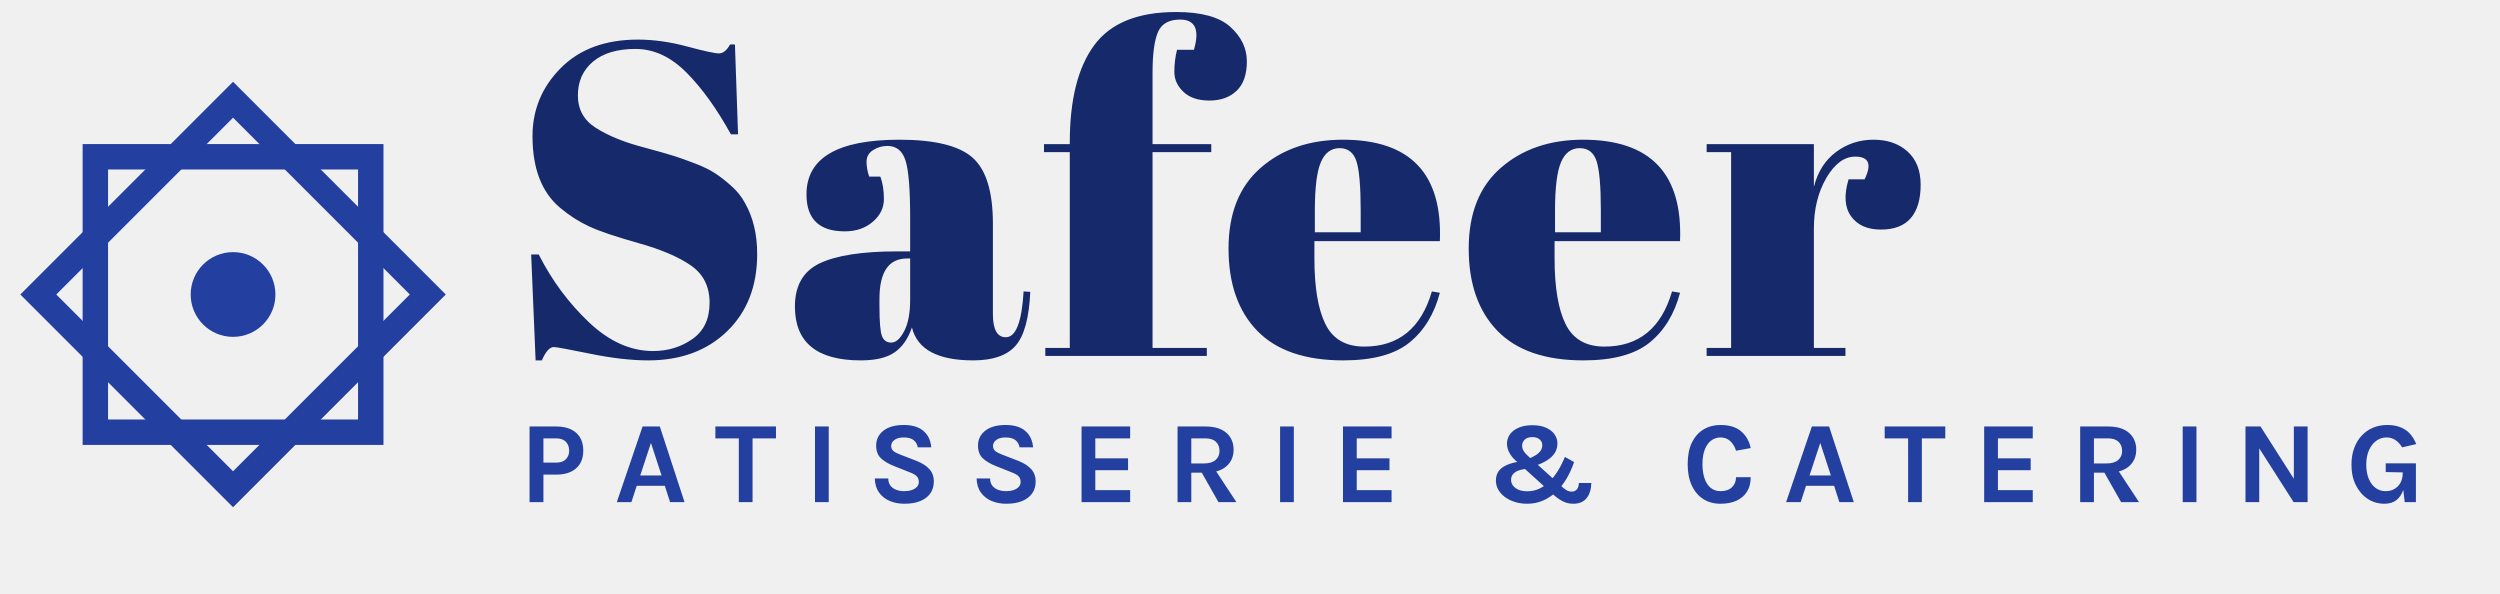
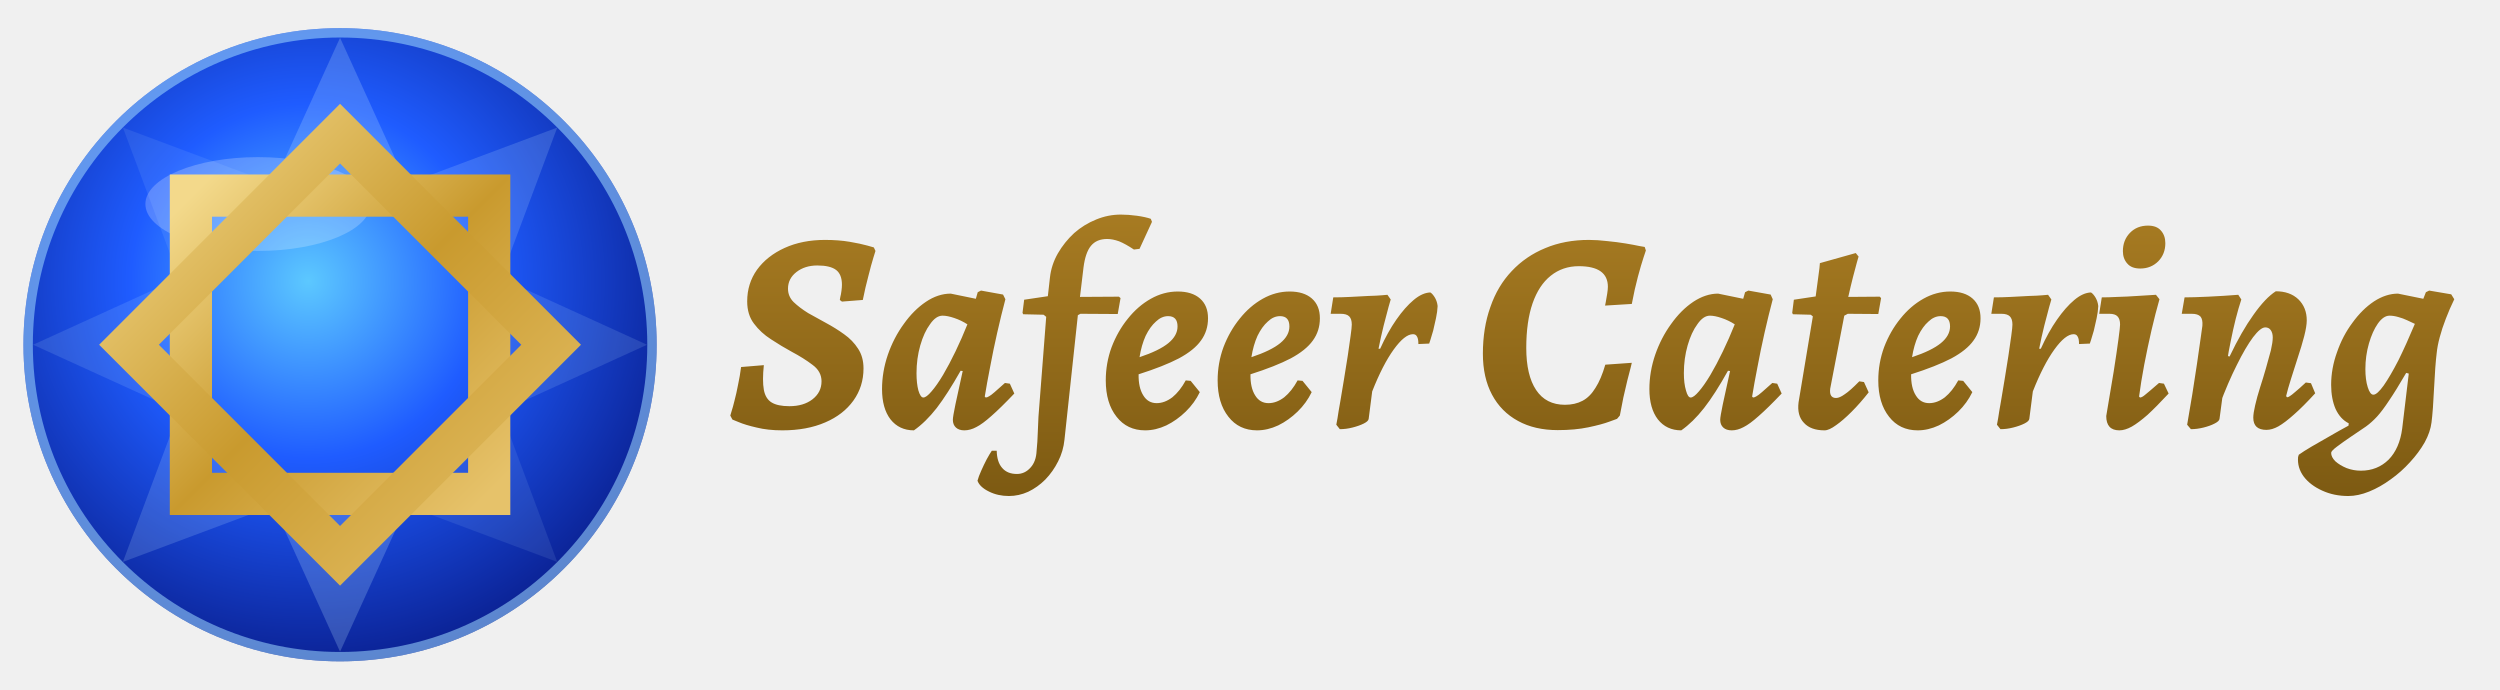
- <svg xmlns="http://www.w3.org/2000/svg" viewBox="0 0 236 56">
-   <g transform="translate(22,27.8)">
-     <rect x="-13" y="-13" width="26" height="26" fill="none" stroke="#2340a0" stroke-width="2.4" />
-     <rect x="-13" y="-13" width="26" height="26" fill="none" stroke="#2340a0" stroke-width="2.4" transform="rotate(45)" />
-     <circle r="4" fill="#2340a0" />
-   </g>
-   <path transform="translate(48,0)" fill="#16296b" d="M13.65 33.138Q15.75 33.138 17.367 32.004Q18.984 30.87 18.984 28.581Q18.984 26.292 17.241 25.074Q15.498 23.856 12.285 22.953Q9.072 22.05 7.623 21.378Q6.174 20.706 4.872 19.614Q2.268 17.43 2.268 12.852Q2.268 9.114 4.935 6.426Q7.602 3.738 12.222 3.738Q14.448 3.738 16.863 4.389Q19.278 5.04 19.866 5.04Q20.454 5.04 20.916 4.2H21.378L21.672 12.684H21.0Q18.984 9.03 16.779 6.825Q14.574 4.62 11.991 4.62Q9.408 4.62 7.98 5.817Q6.552 7.014 6.552 9.009Q6.552 11.004 8.253 12.075Q9.954 13.146 12.432 13.818Q14.91 14.49 15.687 14.742Q16.464 14.994 17.619 15.435Q18.774 15.876 19.509 16.359Q20.244 16.842 21.063 17.577Q21.882 18.312 22.344 19.194Q23.478 21.21 23.478 23.982Q23.478 28.518 20.643 31.269Q17.808 34.02 13.188 34.02Q10.794 34.02 7.707 33.39Q4.62 32.76 4.284 32.76Q3.696 32.76 3.15 34.02H2.562L2.142 24.024H2.856Q4.704 27.678 7.581 30.408Q10.458 33.138 13.65 33.138Z M36.7 23.73H37.918V20.496Q37.918 16.506 37.477 15.141Q37.036 13.776 35.776 13.776Q35.02 13.776 34.411 14.175Q33.802 14.574 33.802 15.267Q33.802 15.96 34.054 16.674H35.104Q35.44 17.556 35.44 18.795Q35.44 20.034 34.39 20.937Q33.34 21.84 31.744 21.84Q28.132 21.84 28.132 18.354Q28.132 13.188 36.91 13.188Q41.908 13.188 43.819 14.889Q45.73 16.59 45.73 21.126V29.652Q45.73 31.836 46.948 31.836Q48.376 31.836 48.628 27.51L49.258 27.552Q49.09 31.248 47.872 32.634Q46.654 34.02 43.882 34.02Q38.842 34.02 38.086 30.912Q37.54 32.508 36.448 33.264Q35.356 34.02 33.256 34.02Q27.04 34.02 27.04 28.938Q27.04 25.956 29.413 24.843Q31.786 23.73 36.7 23.73ZM37.918 28.308V24.402H37.624Q35.02 24.402 35.02 28.224V28.896Q35.02 31.08 35.251 31.71Q35.482 32.34 36.133 32.34Q36.784 32.34 37.351 31.269Q37.918 30.198 37.918 28.308Z M63.404 1.848Q61.808 1.848 61.304 3.045Q60.8 4.242 60.8 6.888V13.608H66.344V14.364H60.8V32.844H65.924V33.6H50.678V32.844H52.988V14.364H50.552V13.608H52.988V13.44Q52.988 7.392 55.298 4.263Q57.608 1.134 63.026 1.134Q66.596 1.134 68.15 2.541Q69.704 3.948 69.704 5.796Q69.704 7.644 68.738 8.568Q67.772 9.492 66.176 9.492Q64.58 9.492 63.719 8.673Q62.858 7.854 62.858 6.783Q62.858 5.712 63.11 4.704H64.706Q65.546 1.848 63.404 1.848Z M78.768 13.188Q88.302 13.188 87.924 22.764H76.08V24.402Q76.08 28.518 77.13 30.618Q78.18 32.718 80.784 32.718Q85.656 32.718 87.168 27.51L87.924 27.636Q87.126 30.66 85.047 32.34Q82.968 34.02 78.81 34.02Q73.392 34.02 70.683 31.227Q67.974 28.434 67.974 23.457Q67.974 18.48 71.019 15.834Q74.064 13.188 78.768 13.188ZM76.122 21.924H80.448V19.866Q80.448 16.464 80.049 15.225Q79.65 13.986 78.453 13.986Q77.256 13.986 76.689 15.309Q76.122 16.632 76.122 19.866Z M101.44 13.188Q110.974 13.188 110.596 22.764H98.752V24.402Q98.752 28.518 99.802 30.618Q100.852 32.718 103.456 32.718Q108.328 32.718 109.84 27.51L110.596 27.636Q109.798 30.66 107.719 32.34Q105.64 34.02 101.482 34.02Q96.064 34.02 93.355 31.227Q90.646 28.434 90.646 23.457Q90.646 18.48 93.691 15.834Q96.736 13.188 101.44 13.188ZM98.794 21.924H103.12V19.866Q103.12 16.464 102.721 15.225Q102.322 13.986 101.125 13.986Q99.928 13.986 99.361 15.309Q98.794 16.632 98.794 19.866Z M127.136 14.784Q125.582 14.784 124.406 16.8Q123.23 18.816 123.23 21.588V32.844H126.212V33.6H113.108V32.844H115.418V14.364H113.108V13.608H123.23V17.64Q123.776 15.498 125.33 14.343Q126.884 13.188 128.858 13.188Q130.832 13.188 132.071 14.301Q133.31 15.414 133.31 17.451Q133.31 19.488 132.386 20.58Q131.462 21.672 129.551 21.672Q127.64 21.672 126.737 20.412Q125.834 19.152 126.506 16.926H128.018Q129.068 14.784 127.136 14.784Z" />
-   <path transform="translate(49,38.6)" fill="#2340a0" d="M0.99 8.8V1.661H3.509Q4.713 1.661 5.387 2.255Q6.061 2.849 6.061 3.938Q6.061 5.016 5.387 5.61Q4.713 6.204 3.509 6.204H2.299V8.8ZM2.299 5.071H3.509Q4.114 5.071 4.422 4.752Q4.73 4.433 4.73 3.938Q4.73 3.432 4.422 3.108Q4.114 2.783 3.509 2.783H2.299Z M9.227 8.8 11.659 1.661H13.287L15.619 8.8H14.255L13.759 7.26H11.108L10.602 8.8ZM11.438 6.281H13.451L12.45 3.212Z M18.532 2.783V1.661H24.252V2.783H21.75L22.041 2.486V8.8H20.743V2.486L21.035 2.783Z M27.936 8.8V1.661H29.233V8.8Z M36.371 8.954Q35.629 8.954 35.004 8.696Q34.38 8.437 33.992 7.909Q33.605 7.381 33.577 6.567H34.853Q34.853 6.98 35.056 7.244Q35.26 7.508 35.604 7.637Q35.948 7.766 36.36 7.766Q36.756 7.766 37.067 7.662Q37.377 7.557 37.556 7.362Q37.735 7.167 37.735 6.897Q37.735 6.54 37.518 6.336Q37.3 6.133 36.822 5.962L35.414 5.401Q34.589 5.077 34.149 4.648Q33.709 4.219 33.709 3.465Q33.709 2.596 34.397 2.057Q35.084 1.518 36.316 1.518Q37.515 1.518 38.169 2.076Q38.824 2.635 38.912 3.63H37.636Q37.565 3.207 37.251 2.951Q36.938 2.695 36.316 2.695Q35.766 2.695 35.447 2.923Q35.128 3.152 35.128 3.498Q35.128 3.795 35.329 3.968Q35.529 4.142 35.953 4.301L37.515 4.906Q38.307 5.214 38.731 5.682Q39.154 6.149 39.154 6.853Q39.154 7.497 38.83 7.967Q38.505 8.437 37.883 8.696Q37.262 8.954 36.371 8.954Z M45.983 8.954Q45.241 8.954 44.617 8.696Q43.992 8.437 43.605 7.909Q43.217 7.381 43.19 6.567H44.465Q44.465 6.98 44.669 7.244Q44.873 7.508 45.216 7.637Q45.56 7.766 45.972 7.766Q46.368 7.766 46.679 7.662Q46.99 7.557 47.169 7.362Q47.347 7.167 47.347 6.897Q47.347 6.54 47.13 6.336Q46.913 6.133 46.434 5.962L45.026 5.401Q44.201 5.077 43.761 4.648Q43.322 4.219 43.322 3.465Q43.322 2.596 44.009 2.057Q44.697 1.518 45.928 1.518Q47.127 1.518 47.782 2.076Q48.436 2.635 48.524 3.63H47.248Q47.177 3.207 46.864 2.951Q46.55 2.695 45.928 2.695Q45.379 2.695 45.059 2.923Q44.74 3.152 44.74 3.498Q44.74 3.795 44.941 3.968Q45.142 4.142 45.566 4.301L47.127 4.906Q47.919 5.214 48.343 5.682Q48.767 6.149 48.767 6.853Q48.767 7.497 48.442 7.967Q48.117 8.437 47.496 8.696Q46.874 8.954 45.983 8.954Z M53.099 8.8V1.661H57.686V2.783H54.397V4.664H57.488V5.786H54.397V7.667H57.686V8.8Z M62.161 8.8V1.661H64.801Q66.083 1.661 66.768 2.261Q67.452 2.86 67.452 3.85Q67.452 4.824 66.768 5.42Q66.083 6.017 64.801 6.017H63.459V8.8ZM66.022 8.8 64.13 5.456H65.516L67.716 8.8ZM63.459 5.148H64.669Q65.384 5.148 65.753 4.821Q66.121 4.494 66.121 3.971Q66.121 3.438 65.786 3.11Q65.45 2.783 64.801 2.783H63.459Z M71.84 8.8V1.661H73.138V8.8Z M77.778 8.8V1.661H82.365V2.783H79.076V4.664H82.167V5.786H79.076V7.667H82.365V8.8Z  M99.517 8.954Q98.983 8.954 98.521 8.72Q98.059 8.487 97.537 8.008L94.05 4.851Q93.703 4.538 93.481 4.131Q93.258 3.724 93.258 3.278Q93.258 2.794 93.538 2.401Q93.819 2.008 94.358 1.774Q94.897 1.54 95.667 1.54Q96.409 1.54 96.935 1.771Q97.46 2.002 97.74 2.393Q98.021 2.783 98.021 3.256Q98.021 3.751 97.779 4.144Q97.537 4.538 97.053 4.848Q96.569 5.159 95.843 5.401L95.161 4.763Q95.656 4.571 95.972 4.37Q96.288 4.169 96.44 3.938Q96.591 3.707 96.591 3.421Q96.591 3.091 96.335 2.877Q96.079 2.662 95.667 2.662Q95.188 2.662 94.938 2.896Q94.688 3.13 94.688 3.465Q94.688 3.718 94.814 3.944Q94.941 4.169 95.205 4.411L98.582 7.458Q98.785 7.629 98.959 7.719Q99.132 7.81 99.385 7.81Q99.649 7.81 99.839 7.618Q100.028 7.425 100.045 6.996H101.222Q101.2 7.893 100.776 8.423Q100.353 8.954 99.517 8.954ZM95.161 8.954Q94.55 8.954 94.017 8.789Q93.483 8.624 93.076 8.327Q92.669 8.03 92.441 7.631Q92.213 7.233 92.213 6.765Q92.213 5.918 92.903 5.478Q93.593 5.038 94.82 4.939L95.238 5.643Q94.396 5.715 94.02 5.981Q93.643 6.248 93.643 6.688Q93.643 6.991 93.825 7.235Q94.006 7.48 94.347 7.629Q94.688 7.777 95.172 7.777Q95.788 7.777 96.31 7.532Q96.833 7.288 97.276 6.85Q97.718 6.413 98.081 5.822Q98.444 5.231 98.725 4.532L99.594 5.016Q99.297 5.896 98.86 6.619Q98.422 7.343 97.862 7.865Q97.3 8.388 96.621 8.671Q95.942 8.954 95.161 8.954Z  M113.418 8.954Q112.477 8.954 111.782 8.506Q111.086 8.058 110.701 7.222Q110.316 6.386 110.316 5.214Q110.316 4.004 110.715 3.182Q111.113 2.36 111.815 1.939Q112.516 1.518 113.418 1.518Q114.666 1.518 115.368 2.123Q116.069 2.728 116.267 3.696L114.881 3.949Q114.71 3.388 114.337 3.042Q113.962 2.695 113.418 2.695Q112.939 2.695 112.554 2.973Q112.169 3.251 111.941 3.812Q111.713 4.373 111.713 5.214Q111.713 6.006 111.914 6.578Q112.114 7.15 112.494 7.458Q112.873 7.766 113.418 7.766Q114.116 7.766 114.499 7.395Q114.881 7.024 114.881 6.446H116.267Q116.267 7.244 115.923 7.802Q115.579 8.36 114.941 8.657Q114.303 8.954 113.418 8.954Z M119.609 8.8 122.04 1.661H123.668L126 8.8H124.636L124.141 7.26H121.49L120.984 8.8ZM121.82 6.281H123.833L122.832 3.212Z M128.914 2.783V1.661H134.634V2.783H132.131L132.423 2.486V8.8H131.125V2.486L131.416 2.783Z M138.306 8.8V1.661H142.893V2.783H139.604V4.664H142.695V5.786H139.604V7.667H142.893V8.8Z M147.369 8.8V1.661H150.009Q151.29 1.661 151.975 2.261Q152.66 2.86 152.66 3.85Q152.66 4.824 151.975 5.42Q151.29 6.017 150.009 6.017H148.667V8.8ZM151.23 8.8 149.338 5.456H150.724L152.924 8.8ZM148.667 5.148H149.877Q150.592 5.148 150.96 4.821Q151.329 4.494 151.329 3.971Q151.329 3.438 150.993 3.11Q150.658 2.783 150.009 2.783H148.667Z M157.047 8.8V1.661H158.345V8.8Z M162.975 1.661H164.394L167.639 6.754H167.54V1.661H168.838V8.8H167.518L164.064 3.399H164.273V8.8H162.975Z M176.091 8.954Q175.216 8.954 174.512 8.492Q173.808 8.03 173.393 7.202Q172.978 6.375 172.978 5.269Q172.978 4.395 173.234 3.702Q173.489 3.009 173.946 2.519Q174.402 2.03 175.018 1.774Q175.634 1.518 176.355 1.518Q177.356 1.518 178.035 1.953Q178.714 2.387 179.094 3.322L177.763 3.63Q177.482 3.174 177.117 2.934Q176.751 2.695 176.289 2.695Q175.761 2.695 175.327 3.006Q174.892 3.317 174.633 3.894Q174.375 4.472 174.375 5.269Q174.375 6.017 174.603 6.578Q174.831 7.139 175.244 7.453Q175.656 7.766 176.201 7.766Q176.663 7.766 177.029 7.56Q177.394 7.354 177.606 6.969Q177.818 6.584 177.818 6.039H178.104Q178.104 6.93 177.892 7.585Q177.68 8.239 177.235 8.597Q176.789 8.954 176.091 8.954ZM178.005 8.8 177.818 7.227V5.995L176.212 5.962V5.137H179.061V8.8Z" />
+ <svg xmlns="http://www.w3.org/2000/svg" viewBox="40 40 1066 294" role="img" aria-label="Safeer Catering">
+   <defs>
+     <radialGradient id="saf" cx="45%" cy="40%" r="62%">
+       <stop offset="0" stop-color="#5cc8ff" />
+       <stop offset=".45" stop-color="#1f5cff" />
+       <stop offset="1" stop-color="#0a1f8f" />
+     </radialGradient>
+     <linearGradient id="goud" x1="0" y1="0" x2="1" y2="1">
+       <stop offset="0" stop-color="#f3d98b" />
+       <stop offset=".5" stop-color="#c99a2e" />
+       <stop offset="1" stop-color="#e6c26a" />
+     </linearGradient>
+     <linearGradient id="tg" x1="0" y1="0" x2="0" y2="1">
+       <stop offset="0" stop-color="#a77b22" />
+       <stop offset="1" stop-color="#7d5a12" />
+     </linearGradient>
+   </defs>
+   <circle cx="185" cy="187" r="135" fill="url(#saf)" />
+   <polygon points="253.6,215.4 277.6,279.6 213.4,255.6" fill="#bfe6ff" opacity="0.10" />
+   <polygon points="213.4,255.6 185.0,317.9 156.6,255.6" fill="#bfe6ff" opacity="0.22" />
+   <polygon points="156.6,255.6 92.4,279.6 116.4,215.4" fill="#bfe6ff" opacity="0.18" />
+   <polygon points="116.4,215.4 54.1,187.0 116.4,158.6" fill="#bfe6ff" opacity="0.14" />
+   <polygon points="116.4,158.6 92.4,94.4 156.6,118.4" fill="#bfe6ff" opacity="0.10" />
+   <polygon points="156.6,118.4 185.0,56.1 213.4,118.4" fill="#bfe6ff" opacity="0.22" />
+   <polygon points="213.4,118.4 277.6,94.4 253.6,158.6" fill="#bfe6ff" opacity="0.18" />
+   <polygon points="253.6,158.6 315.9,187.0 253.6,215.4" fill="#bfe6ff" opacity="0.14" />
+   <circle cx="185" cy="187" r="133" fill="none" stroke="#9fd8ff" stroke-opacity=".55" stroke-width="4" />
+   <ellipse cx="150" cy="127" rx="48" ry="20" fill="#fff" opacity=".22" />
+   <polygon points="248.6,250.6 121.4,250.6 121.4,123.4 248.6,123.4" fill="none" stroke="url(#goud)" stroke-width="18" stroke-linejoin="miter" />
+   <polygon points="185.0,277.0 95.0,187.0 185.0,97.0 275.0,187.0" fill="none" stroke="url(#goud)" stroke-width="18" stroke-linejoin="miter" />
+   <path fill="url(#tg)" d="M373.6 223.5Q367.4 223.5 362.6 222.3Q357.8 221.2 355 220Q352.3 218.9 352.3 218.9L351.4 217.2Q351.4 217.2 351.9 215.5Q352.5 213.7 353.2 210.8Q354 207.8 354.7 204.1Q355.5 200.4 356 196.5L365.7 195.7Q365 202.3 365.7 206.2Q366.4 210 369 211.6Q371.6 213.2 376.6 213.2Q382.6 213.2 386.4 210.3Q390.3 207.3 390.3 202.6Q390.3 198.4 386.5 195.6Q382.7 192.7 377.6 190Q373.2 187.6 368.8 184.7Q364.4 181.9 361.5 178Q358.6 174.2 358.6 168.5Q358.6 160.9 362.8 155Q367.1 149.1 374.6 145.7Q382.1 142.3 391.8 142.3Q397.6 142.3 402.3 143.1Q407 143.9 409.8 144.7Q412.6 145.5 412.6 145.5L413.3 147Q413.3 147 412.4 149.9Q411.5 152.8 410.3 157.6Q409 162.4 407.9 167.9L399 168.6L398.1 167.9Q398.1 167.9 398.3 166.7Q398.6 165.6 398.8 164Q399 162.5 399 161.4Q399 157 396.5 155.1Q394 153.2 388.5 153.2Q383.2 153.2 379.6 156Q376 158.8 376 163.1Q376 166.4 378.4 168.8Q380.9 171.2 384.6 173.5Q388.1 175.5 392.2 177.7Q396.3 179.9 399.9 182.5Q403.6 185.1 405.9 188.7Q408.2 192.2 408.2 197.1Q408.2 204.8 403.9 210.8Q399.6 216.8 391.9 220.1Q384.1 223.5 373.6 223.5ZM460.3 209.5Q460.9 209.5 461.7 209Q462.5 208.6 464.1 207.2Q465.7 205.8 468.5 203.3L470.6 203.6L472.5 207.8Q466.6 214 462.7 217.4Q458.9 220.8 456.3 222.1Q453.7 223.5 451.2 223.5Q448.9 223.5 447.6 222.3Q446.3 221.1 446.3 219Q446.3 217.7 447.4 212.4Q448.5 207.2 450.5 198.2L449.6 198.1Q444 208 439.4 214Q434.7 220 429.7 223.5Q423.4 223.5 419.7 218.8Q416.1 214.1 416.1 205.9Q416.1 198.5 418.6 191.2Q421.1 184 425.4 178.1Q429.6 172.2 434.8 168.7Q440 165.2 445.4 165.2L456.1 167.4L456.9 164.6L458.3 163.9L467.7 165.6L468.7 167.6Q466.9 174.4 465.2 181.9Q463.5 189.4 462.2 196.4Q460.8 203.5 459.9 209.1ZM433.7 209.5Q435 209.5 437.2 206.9Q439.4 204.4 442.1 199.9Q444.7 195.5 447.4 189.9Q450.1 184.3 452.5 178.3Q449.9 176.6 446.9 175.6Q444 174.6 441.9 174.6Q439.1 174.6 436.6 178.2Q434 181.7 432.4 187.3Q430.8 192.9 430.8 199.1Q430.8 203.5 431.6 206.5Q432.5 209.5 433.7 209.5ZM476 173.4 476.7 167.8 486.8 166.3 487.7 158.3Q488.3 152.9 491.1 148Q493.9 143.2 498 139.4Q502.2 135.7 507.4 133.6Q512.5 131.5 517.9 131.5Q521.2 131.5 524.8 132Q528.4 132.5 530.7 133.3L531.2 134.6L525.9 146.1L523.5 146.4Q519.9 144 517.2 142.9Q514.4 141.9 512.1 141.9Q507.6 141.9 505.2 144.8Q502.8 147.7 502 154.1L500.5 166.6L517.1 166.5L517.8 167.1L516.6 173.9L500.7 173.8L499.6 174.4L493.9 227.4Q493.4 232.4 491.2 236.7Q489 241.1 485.7 244.5Q482.4 247.8 478.4 249.7Q474.4 251.5 470.2 251.5Q465.5 251.5 461.7 249.6Q457.8 247.7 456.8 245Q457.3 243.1 458.4 240.7Q459.5 238.2 460.7 235.9Q462 233.5 462.9 232.2H465Q465.1 237 467.3 239.5Q469.5 242.1 473.6 242.1Q477 242.1 479.4 239.4Q481.8 236.8 482 232.3Q482.4 228.3 482.5 224.6Q482.6 220.9 482.8 217.7L486.1 175.1L485 174.2L476.3 174ZM555.1 175.7Q555.1 181.1 552.1 185.2Q549.2 189.3 542.7 192.8Q536.2 196.2 525.5 199.6Q525.4 205.3 527.5 208.6Q529.5 211.9 533.2 211.9Q536.6 211.9 539.9 209.4Q543.1 206.8 545.6 202.2L547.7 202.4L551.6 207.2Q549.4 211.8 545.6 215.5Q541.8 219.2 537.3 221.4Q532.8 223.5 528.3 223.5Q520.6 223.5 516.1 217.7Q511.5 211.9 511.5 202.2Q511.5 194.8 514 188Q516.6 181.2 520.9 175.9Q525.2 170.5 530.7 167.4Q536.2 164.3 542.2 164.3Q548.3 164.3 551.7 167.3Q555.1 170.3 555.1 175.7ZM538.1 174.8Q535.3 174.8 532.9 177.1Q530.4 179.3 528.5 183.2Q526.7 187.2 525.9 192.3Q534.3 189.5 538.2 186.3Q542.1 183.1 542.1 179.2Q542.1 174.8 538.1 174.8ZM602.8 175.7Q602.8 181.1 599.8 185.2Q596.9 189.3 590.4 192.8Q583.9 196.2 573.2 199.6Q573.1 205.3 575.2 208.6Q577.2 211.9 580.9 211.9Q584.3 211.9 587.6 209.4Q590.8 206.8 593.3 202.2L595.4 202.4L599.3 207.2Q597.1 211.8 593.3 215.5Q589.5 219.2 585 221.4Q580.5 223.5 576 223.5Q568.3 223.5 563.8 217.7Q559.2 211.9 559.2 202.2Q559.2 194.8 561.7 188Q564.3 181.2 568.6 175.9Q572.9 170.5 578.4 167.4Q583.9 164.3 589.9 164.3Q596 164.3 599.4 167.3Q602.8 170.3 602.8 175.7ZM585.8 174.8Q583 174.8 580.6 177.1Q578.1 179.3 576.2 183.2Q574.4 187.2 573.6 192.3Q582 189.5 585.9 186.3Q589.8 183.1 589.8 179.2Q589.8 174.8 585.8 174.8ZM609.8 221.1Q609.8 221.1 610.3 218.4Q610.7 215.6 611.5 211.2Q612.2 206.7 613.1 201.6Q613.9 196.5 614.7 191.6Q615.4 186.8 615.9 183.2Q616.4 179.6 616.4 178.4Q616.4 176 615.3 174.9Q614.2 173.8 611.7 173.8H607.4L608.5 166.8Q611.9 166.8 615.8 166.6Q619.8 166.4 623.4 166.2Q627 166.1 629.3 165.9Q631.6 165.7 631.6 165.7L633 167.7Q633 167.7 632.1 170.8Q631.2 174 630 178.8Q628.8 183.6 627.8 188.7L628.5 188.7Q631.7 181.6 635.4 176.3Q639.1 171 642.8 167.9Q646.5 164.8 649.9 164.7Q650.9 165.3 651.9 167Q652.8 168.6 653 170.5Q652.9 172.9 652.3 175.7Q651.7 178.5 651.1 181Q650.4 183.5 649.9 185Q649.4 186.5 649.4 186.5L644.8 186.7Q644.8 184.4 644.2 183.5Q643.7 182.5 642.5 182.5Q639 182.5 634.3 189Q629.6 195.5 625.1 206.9L623.6 218.6Q623.5 219.6 621.5 220.6Q619.5 221.6 616.7 222.3Q614 223 611.3 223ZM704.2 223.4Q694.4 223.4 687.3 219.5Q680.1 215.6 676.2 208.3Q672.3 201 672.3 190.8Q672.3 179.8 675.5 170.9Q678.6 161.9 684.6 155.6Q690.6 149.2 698.9 145.8Q707.2 142.3 717.5 142.3Q721.2 142.3 725.3 142.8Q729.5 143.2 733.1 143.8Q736.7 144.4 739 144.9Q741.3 145.3 741.3 145.3L741.8 146.8Q741.8 146.8 740.8 149.8Q739.8 152.8 738.4 158Q737 163.2 735.8 169.6L724.4 170.3Q724.4 170.3 724.7 168.8Q725 167.3 725.3 165.3Q725.6 163.4 725.6 162.3Q725.6 153.5 713.2 153.5Q706.3 153.5 701.2 157.6Q696.2 161.6 693.5 169.3Q690.8 177.1 690.8 188.4Q690.8 200 695 206.3Q699.2 212.6 707.3 212.6Q711.6 212.6 714.8 210.9Q718 209.2 720.3 205.4Q722.7 201.7 724.5 195.5L735.8 194.7Q735.8 194.7 735.3 196.8Q734.7 198.9 733.9 202.2Q733.1 205.6 732.2 209.5Q731.4 213.4 730.7 217.2L729.5 218.6Q729.5 218.6 726.2 219.8Q723 221 717.3 222.2Q711.6 223.4 704.2 223.4ZM787.5 209.5Q788.1 209.5 788.9 209Q789.7 208.6 791.3 207.2Q792.9 205.8 795.7 203.3L797.8 203.6L799.7 207.8Q793.8 214 789.9 217.4Q786.1 220.8 783.5 222.1Q780.9 223.5 778.4 223.5Q776.1 223.5 774.8 222.3Q773.5 221.1 773.5 219Q773.5 217.7 774.6 212.4Q775.7 207.2 777.7 198.2L776.8 198.1Q771.3 208 766.6 214Q761.9 220 756.9 223.5Q750.6 223.5 746.9 218.8Q743.3 214.1 743.3 205.9Q743.3 198.5 745.8 191.2Q748.3 184 752.6 178.1Q756.8 172.2 762 168.7Q767.3 165.2 772.6 165.2L783.3 167.4L784.1 164.6L785.5 163.9L795 165.6L795.9 167.6Q794.1 174.4 792.4 181.9Q790.7 189.4 789.4 196.4Q788 203.5 787.1 209.1ZM760.9 209.5Q762.2 209.5 764.4 206.9Q766.6 204.4 769.3 199.9Q771.9 195.5 774.6 189.9Q777.3 184.3 779.7 178.3Q777.1 176.6 774.1 175.6Q771.2 174.6 769.1 174.6Q766.3 174.6 763.8 178.2Q761.2 181.7 759.6 187.3Q758 192.9 758 199.1Q758 203.5 758.9 206.5Q759.7 209.5 760.9 209.5ZM834.8 202.9 836.8 207.3Q833.2 211.9 829.5 215.6Q825.9 219.2 822.9 221.3Q819.9 223.5 818 223.5Q812.1 223.5 809.2 220.3Q806.2 217.2 806.9 211.6L813 174.9L812.1 174.2L804.5 174L804.2 173.4L804.9 167.8L814.2 166.4Q814.7 163 815.1 159.7Q815.5 156.5 815.8 154.4Q816 152.2 816 152.2L831.3 147.9L832.5 149.4Q832.5 149.4 831.8 151.8Q831.1 154.2 830.1 158.2Q829.1 162.1 828.1 166.6L841.5 166.5L842.1 167.1L840.9 173.9L827.9 173.8L826.4 174.6L820.4 205.7Q819.9 209.7 822.9 209.7Q824.4 209.7 826.6 208.1Q828.9 206.6 832.8 202.6ZM884.5 175.7Q884.5 181.1 881.5 185.2Q878.6 189.3 872.1 192.8Q865.6 196.2 854.9 199.6Q854.8 205.3 856.9 208.6Q858.9 211.9 862.6 211.9Q866 211.9 869.3 209.4Q872.5 206.8 875 202.2L877.1 202.4L881 207.2Q878.8 211.8 875 215.5Q871.2 219.2 866.7 221.4Q862.2 223.5 857.7 223.5Q850 223.5 845.5 217.7Q840.9 211.9 840.9 202.2Q840.9 194.8 843.4 188Q846 181.2 850.3 175.9Q854.6 170.5 860.1 167.4Q865.6 164.3 871.6 164.3Q877.7 164.3 881.1 167.3Q884.5 170.3 884.5 175.7ZM867.5 174.8Q864.7 174.8 862.3 177.1Q859.8 179.3 857.9 183.2Q856.1 187.2 855.3 192.3Q863.7 189.5 867.6 186.3Q871.5 183.1 871.5 179.2Q871.5 174.8 867.5 174.8ZM891.5 221.1Q891.5 221.1 892 218.4Q892.4 215.6 893.2 211.2Q893.9 206.7 894.8 201.6Q895.6 196.5 896.4 191.6Q897.1 186.8 897.6 183.2Q898.1 179.6 898.1 178.4Q898.1 176 897 174.9Q895.9 173.8 893.4 173.8H889.1L890.2 166.8Q893.6 166.8 897.5 166.6Q901.5 166.4 905.1 166.2Q908.7 166.1 911 165.9Q913.3 165.7 913.3 165.7L914.7 167.7Q914.7 167.7 913.8 170.8Q912.9 174 911.7 178.8Q910.5 183.6 909.5 188.7L910.2 188.7Q913.4 181.6 917.1 176.3Q920.8 171 924.5 167.9Q928.2 164.8 931.6 164.7Q932.6 165.3 933.6 167Q934.5 168.6 934.7 170.5Q934.6 172.9 934 175.7Q933.4 178.5 932.8 181Q932.1 183.5 931.6 185Q931.1 186.5 931.1 186.5L926.5 186.7Q926.5 184.4 925.9 183.5Q925.4 182.5 924.2 182.5Q920.7 182.5 916 189Q911.3 195.5 906.8 206.9L905.3 218.6Q905.2 219.6 903.2 220.6Q901.2 221.6 898.4 222.3Q895.7 223 893 223ZM952.5 209.5Q953.3 209.5 954.6 208.4Q956 207.3 960.6 203.3L962.7 203.6L964.7 207.8Q959.5 213.4 955.7 216.9Q951.8 220.3 949 221.9Q946.1 223.5 943.7 223.5Q938.1 223.5 938.1 217.4Q939.9 206.7 941.3 198.3Q942.6 190 943.3 184.7Q944 179.5 944 178.4Q944 176 942.9 174.9Q941.9 173.8 939.4 173.8H935.1L936.2 166.8Q939 166.8 942.9 166.6Q946.9 166.5 951.2 166.2Q955.5 165.9 959.3 165.7L960.8 167.6Q959.1 173.5 957.4 180.8Q955.7 188.2 954.3 195.5Q952.9 202.9 952.1 209.1ZM952.6 154.5Q948.9 154.5 947.1 152.4Q945.2 150.3 945.2 147.1Q945.2 142.4 948.2 139.3Q951.2 136.2 955.9 136.2Q959.6 136.2 961.4 138.3Q963.3 140.4 963.3 143.7Q963.3 148.3 960.3 151.4Q957.2 154.5 952.6 154.5ZM1006.4 223.3Q1000.8 223.3 1000.8 218.1Q1000.8 216.2 1001.6 212.8Q1002.4 209.3 1003.7 205.2Q1005 201.2 1006.2 197Q1007.4 192.8 1008.3 189.4Q1009.1 185.9 1009.1 183.9Q1009.1 181.9 1008.2 180.7Q1007.4 179.6 1005.9 179.6Q1003.9 179.6 1000.7 183.8Q997.5 188.1 993.8 195.6Q990 203.1 986.4 212.8L988.1 191.4L990.7 192Q995.8 181.3 1000.9 174.2Q1006 167 1010.4 164.2Q1016.4 164.2 1020 167.6Q1023.6 171.1 1023.6 176.6Q1023.6 179.1 1022.5 183.4Q1021.4 187.6 1019.8 192.4Q1018.3 197.2 1016.9 201.5Q1015.5 205.9 1014.8 208.9L1015.2 209.4Q1015.7 209.4 1016.4 208.9Q1017.1 208.5 1018.7 207.1Q1020.3 205.8 1023.2 203.1L1025.4 203.4L1027.2 207.7Q1022 213.4 1018.1 216.8Q1014.3 220.2 1011.5 221.8Q1008.8 223.3 1006.4 223.3ZM974.2 223 972.6 221.1Q973.7 214.9 974.8 208.1Q975.8 201.3 976.8 195.1Q977.7 189 978.3 184.6Q978.9 180.3 979.1 178.9Q979.3 176.2 978.3 175Q977.2 173.8 974.6 173.8H970.3L971.5 166.8Q975.2 166.8 981.6 166.5Q988 166.2 994.4 165.7L995.7 167.7Q994.5 171.3 993.3 176Q992.1 180.8 991.2 185.4Q990.2 190.1 989.7 193.7L988 206.6L986.4 218.6Q986.3 219.6 984.3 220.6Q982.4 221.6 979.6 222.3Q976.8 223 974.2 223ZM1041.3 251.5Q1035.2 251.5 1030.2 249.2Q1025.1 246.9 1022.3 243.2Q1019.5 239.4 1019.9 234.9L1020.2 233.9Q1022.3 232.4 1025.7 230.4Q1029.1 228.4 1033.2 226.1Q1037.3 223.7 1041.4 221.5L1041.5 220.5Q1037.9 218.7 1035.9 214.4Q1034 210 1034 204.1Q1034 197.1 1036.5 190.2Q1038.9 183.2 1043.1 177.6Q1047.2 171.9 1052.3 168.5Q1057.4 165.2 1062.5 165.2L1073.3 167.4L1074.4 164.6L1075.8 163.9L1085.2 165.5L1086.5 167.6Q1084.5 171.7 1082.9 175.9Q1081.3 180 1080.3 183.8Q1079.3 187.5 1079 190.6Q1078.7 192.9 1078.4 196.9Q1078.2 200.8 1077.9 205.3Q1077.6 209.8 1077.4 213.8Q1077.1 217.8 1076.8 220.1Q1076.3 224.2 1073.9 228.6Q1071.4 233 1067.6 237.1Q1063.9 241.2 1059.4 244.4Q1054.9 247.7 1050.2 249.6Q1045.5 251.5 1041.3 251.5ZM1046.7 240.7Q1053.7 240.7 1058.5 236Q1063.2 231.2 1064.3 222.7L1067.1 199.3L1066 199Q1061.7 206.4 1058.7 210.8Q1055.8 215.2 1053.6 217.6Q1051.3 220.1 1048.8 221.9Q1045.8 224 1042.3 226.3Q1038.9 228.6 1036.4 230.5Q1034 232.3 1034 233.1Q1034 234.9 1035.8 236.7Q1037.7 238.4 1040.6 239.6Q1043.5 240.7 1046.7 240.7ZM1052 208.3Q1053.6 208.3 1056.4 204.4Q1059.2 200.4 1062.7 193.6Q1066.1 186.7 1069.7 178.1Q1068.3 177.4 1066.5 176.6Q1064.6 175.7 1062.7 175.2Q1060.7 174.6 1058.9 174.6Q1056.3 174.6 1053.9 178Q1051.6 181.3 1050.1 186.5Q1048.6 191.7 1048.6 197.4Q1048.6 201.9 1049.6 205.1Q1050.6 208.3 1052 208.3Z" />
</svg>
